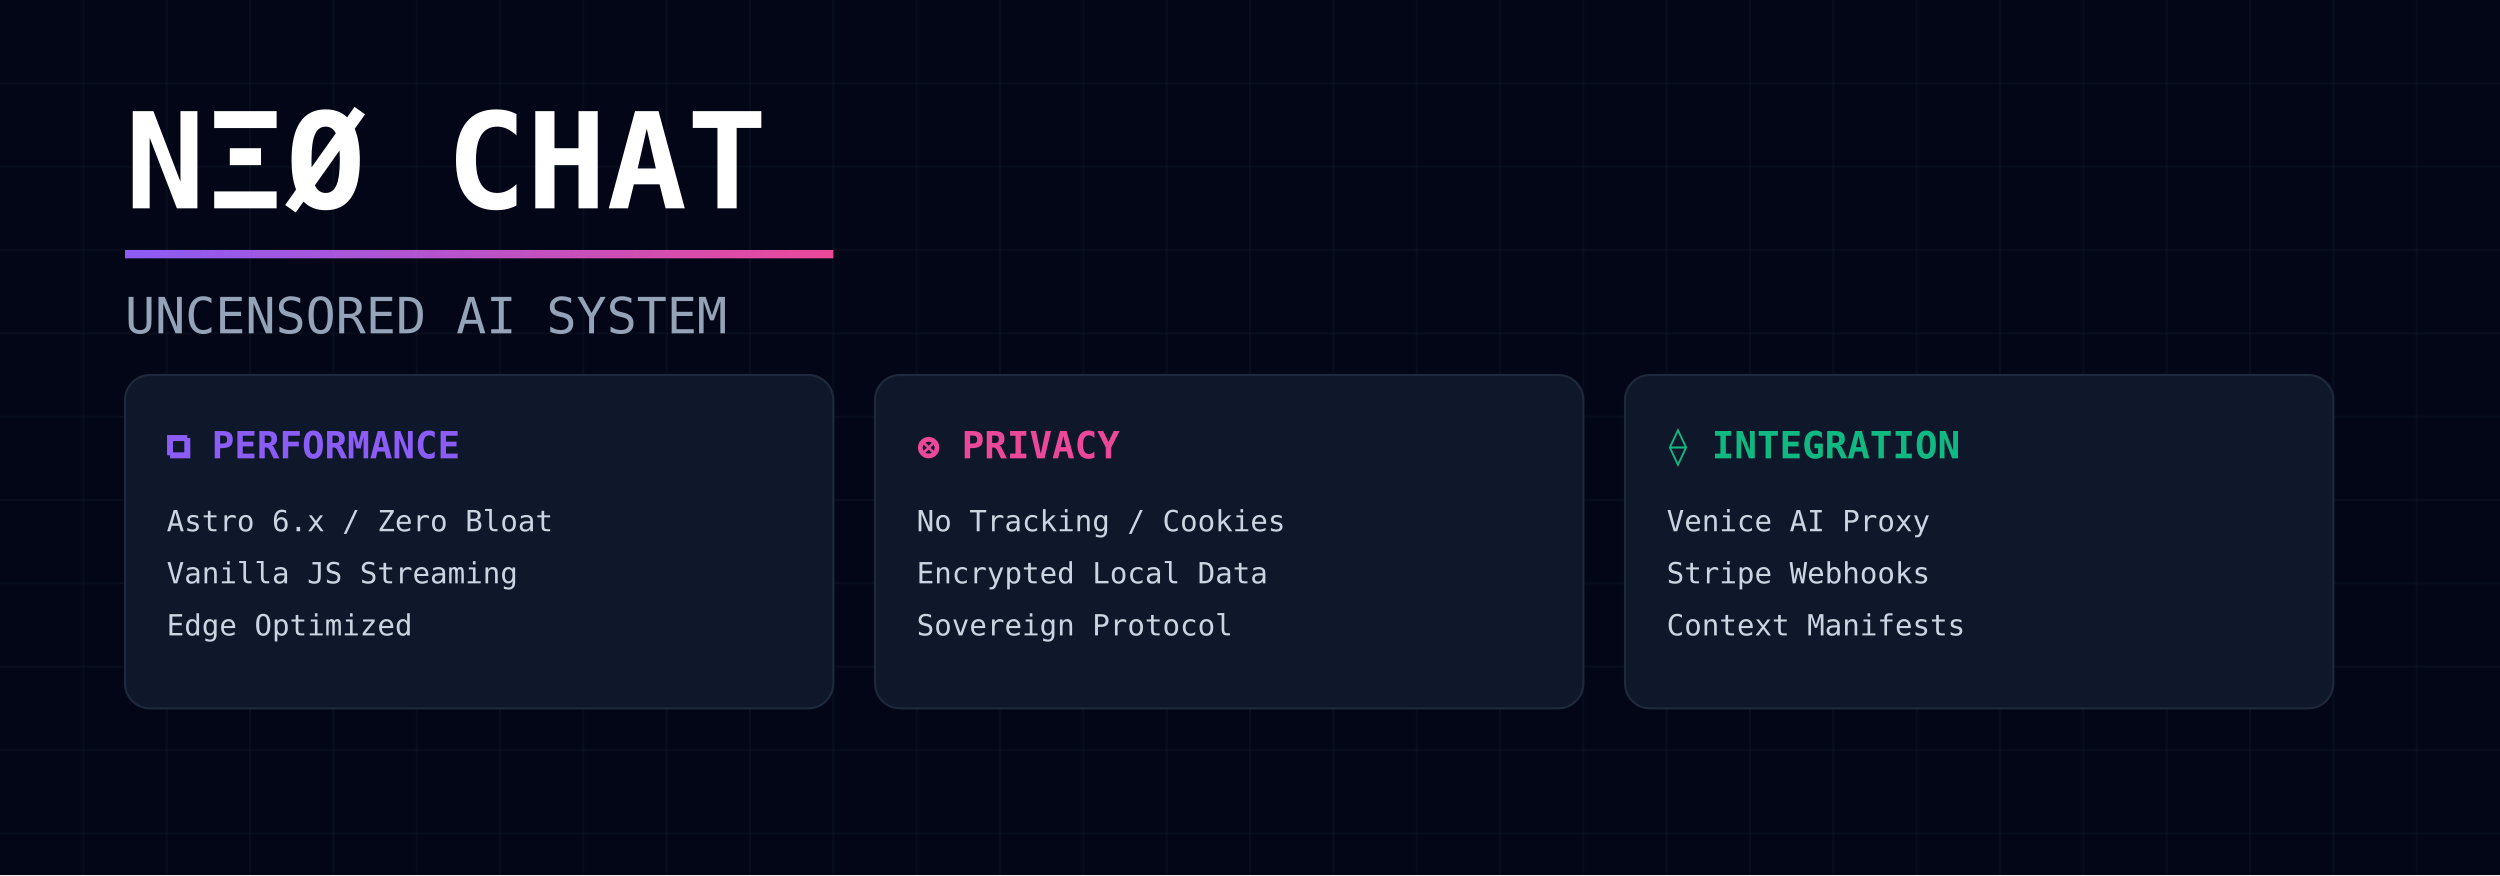
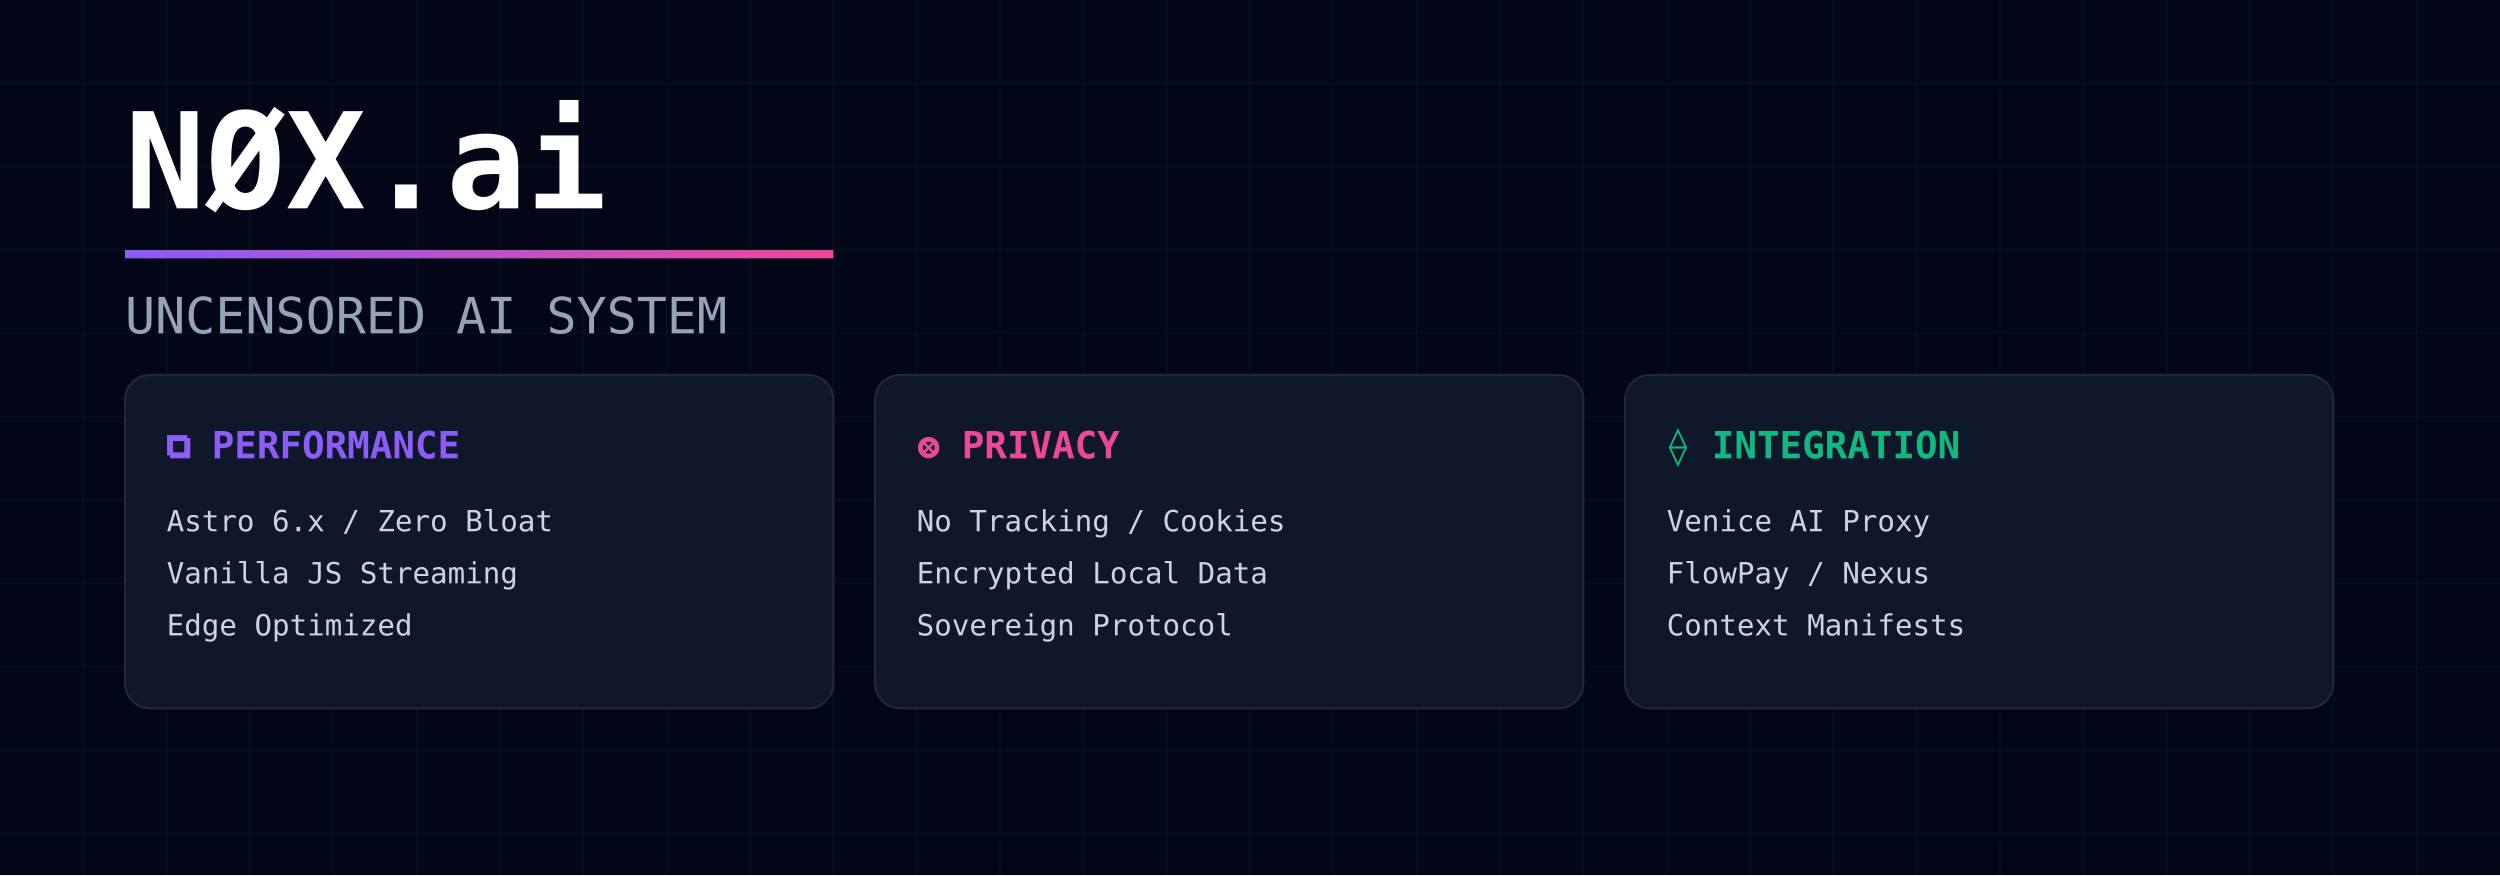
<svg xmlns="http://www.w3.org/2000/svg" width="1200" height="420" viewBox="0 0 1200 420" fill="none">
  <rect width="1200" height="420" fill="#020617" />
  <path d="M0 40H1200M0 80H1200M0 120H1200M0 160H1200M0 200H1200M0 240H1200M0 280H1200M0 320H1200M0 360H1200M0 400H1200" stroke="#1E293B" stroke-opacity="0.2" />
  <path d="M40 0V420M80 0V420M120 0V420M160 0V420M200 0V420M240 0V420M280 0V420M320 0V420M360 0V420M400 0V420M440 0V420M480 0V420M520 0V420M560 0V420M600 0V420M640 0V420M680 0V420M720 0V420M760 0V420M800 0V420M840 0V420M880 0V420M920 0V420M960 0V420M1000 0V420M1040 0V420M1080 0V420M1120 0V420M1160 0V420" stroke="#1E293B" stroke-opacity="0.2" />
  <g transform="translate(60, 60)">
-     <text x="0" y="40" fill="white" font-family="monospace" font-size="64" font-weight="bold">NΞØ CHAT</text>
+     <text x="0" y="40" fill="white" font-family="monospace" font-size="64" font-weight="bold">NØX.ai</text>
    <rect x="0" y="60" width="340" height="4" fill="url(#grad1)" />
    <text x="0" y="100" fill="#94A3B8" font-family="monospace" font-size="24">UNCENSORED AI SYSTEM</text>
  </g>
  <g transform="translate(60, 180)">
    <rect x="0" y="0" width="340" height="160" rx="12" fill="#0F172A" stroke="#1E293B" />
    <text x="20" y="40" fill="#8B5CF6" font-family="monospace" font-size="18" font-weight="bold">⧉ PERFORMANCE</text>
    <text x="20" y="75" fill="#CBD5E1" font-family="monospace" font-size="14">Astro 6.x / Zero Bloat</text>
    <text x="20" y="100" fill="#CBD5E1" font-family="monospace" font-size="14">Vanilla JS Streaming</text>
    <text x="20" y="125" fill="#CBD5E1" font-family="monospace" font-size="14">Edge Optimized</text>
    <rect x="360" y="0" width="340" height="160" rx="12" fill="#0F172A" stroke="#1E293B" />
    <text x="380" y="40" fill="#EC4899" font-family="monospace" font-size="18" font-weight="bold">⨷ PRIVACY</text>
    <text x="380" y="75" fill="#CBD5E1" font-family="monospace" font-size="14">No Tracking / Cookies</text>
    <text x="380" y="100" fill="#CBD5E1" font-family="monospace" font-size="14">Encrypted Local Data</text>
    <text x="380" y="125" fill="#CBD5E1" font-family="monospace" font-size="14">Sovereign Protocol</text>
    <rect x="720" y="0" width="340" height="160" rx="12" fill="#0F172A" stroke="#1E293B" />
    <text x="740" y="40" fill="#10B981" font-family="monospace" font-size="18" font-weight="bold">⟠ INTEGRATION</text>
    <text x="740" y="75" fill="#CBD5E1" font-family="monospace" font-size="14">Venice AI Proxy</text>
-     <text x="740" y="100" fill="#CBD5E1" font-family="monospace" font-size="14">Stripe Webhooks</text>
+     <text x="740" y="100" fill="#CBD5E1" font-family="monospace" font-size="14">FlowPay / Nexus</text>
    <text x="740" y="125" fill="#CBD5E1" font-family="monospace" font-size="14">Context Manifests</text>
  </g>
  <defs>
    <linearGradient id="grad1" x1="0" y1="0" x2="340" y2="0" gradientUnits="userSpaceOnUse">
      <stop stop-color="#8B5CF6" />
      <stop offset="1" stop-color="#EC4899" />
    </linearGradient>
  </defs>
</svg>
